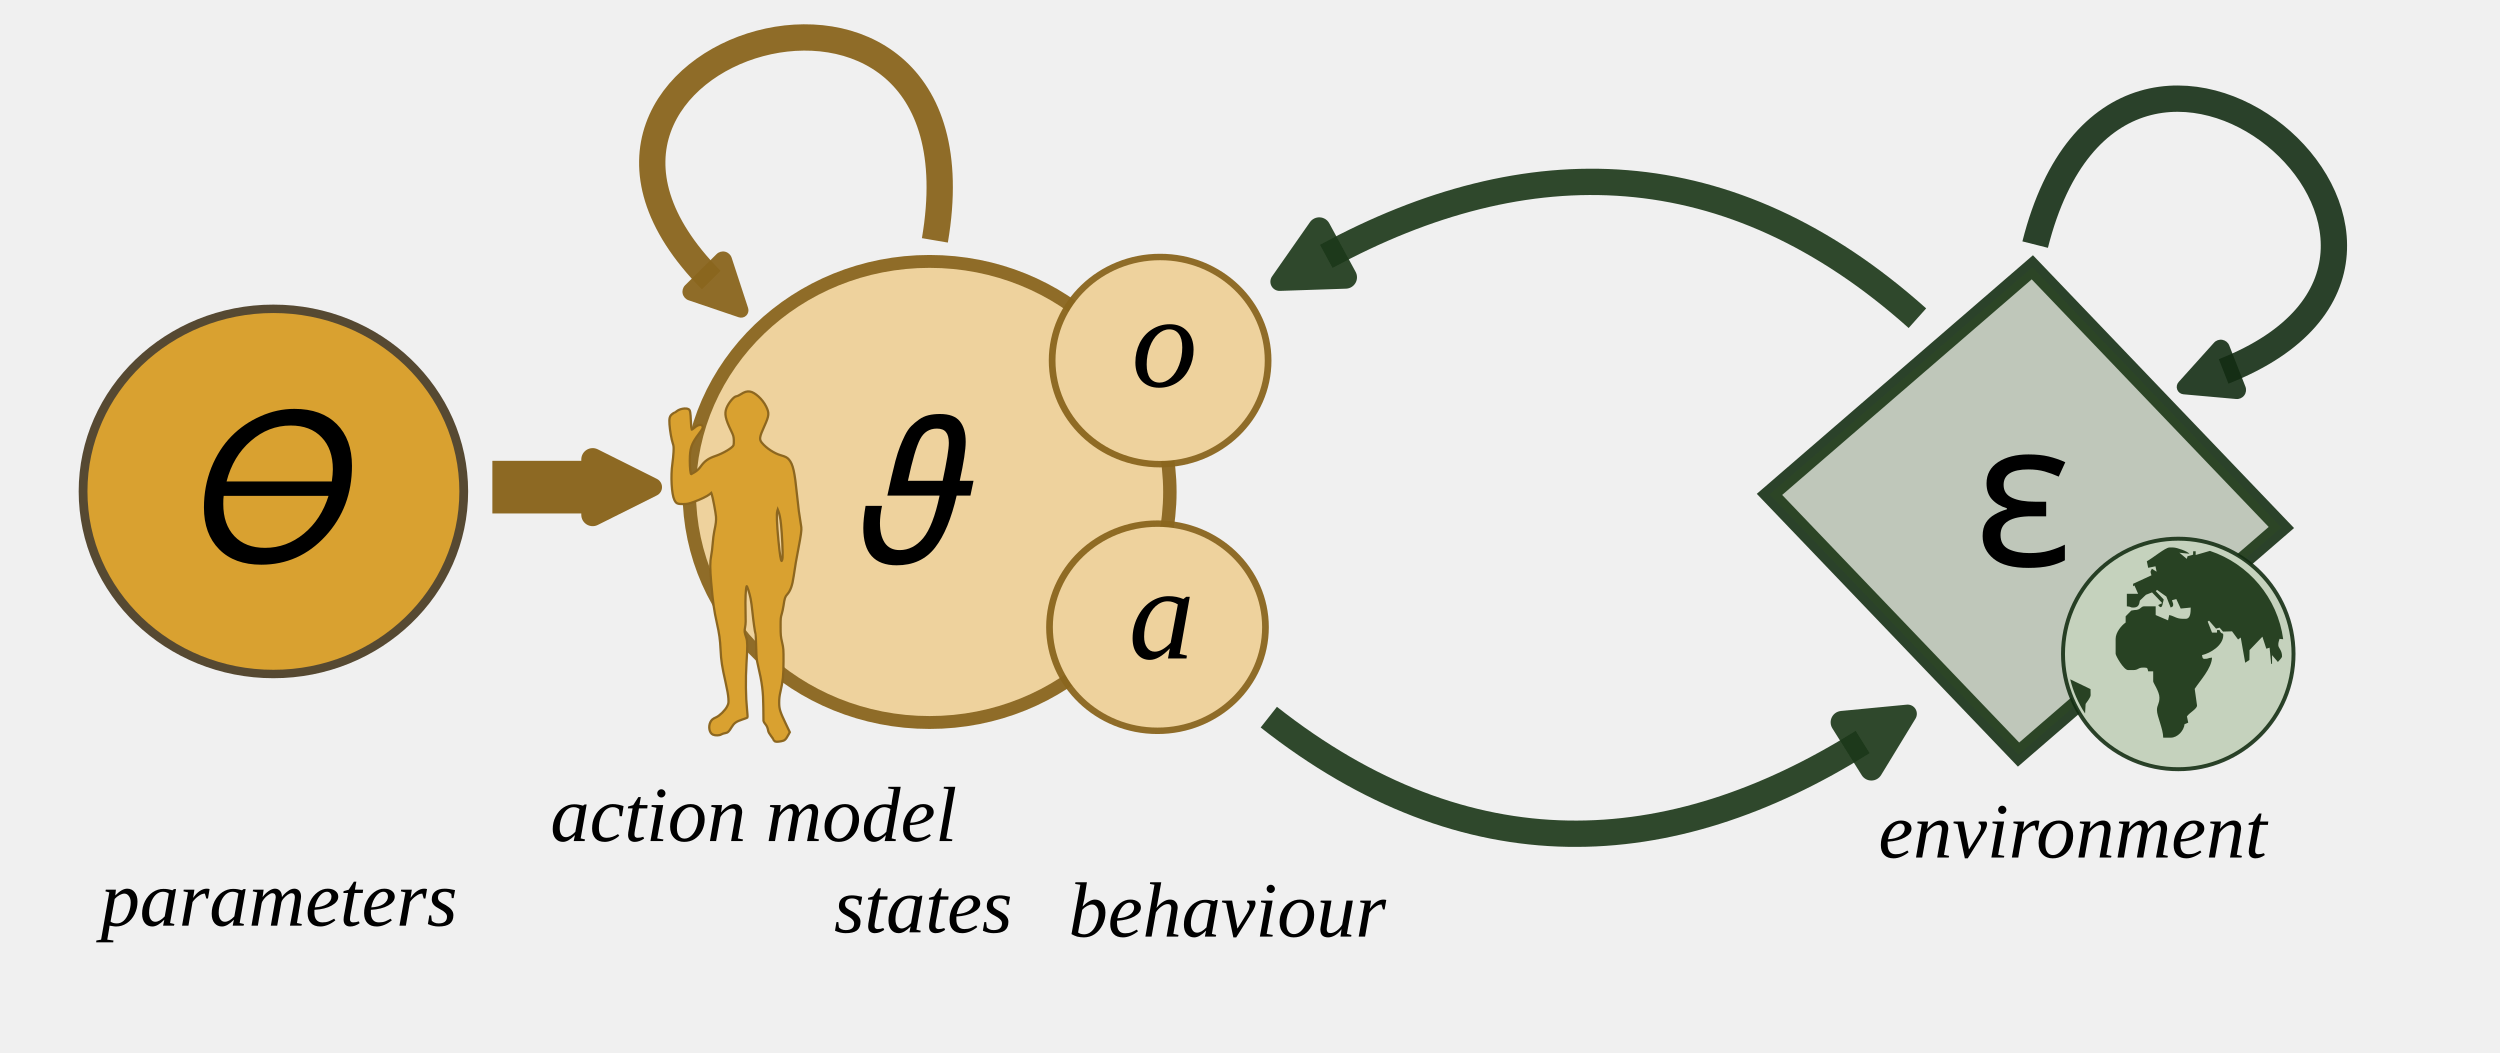
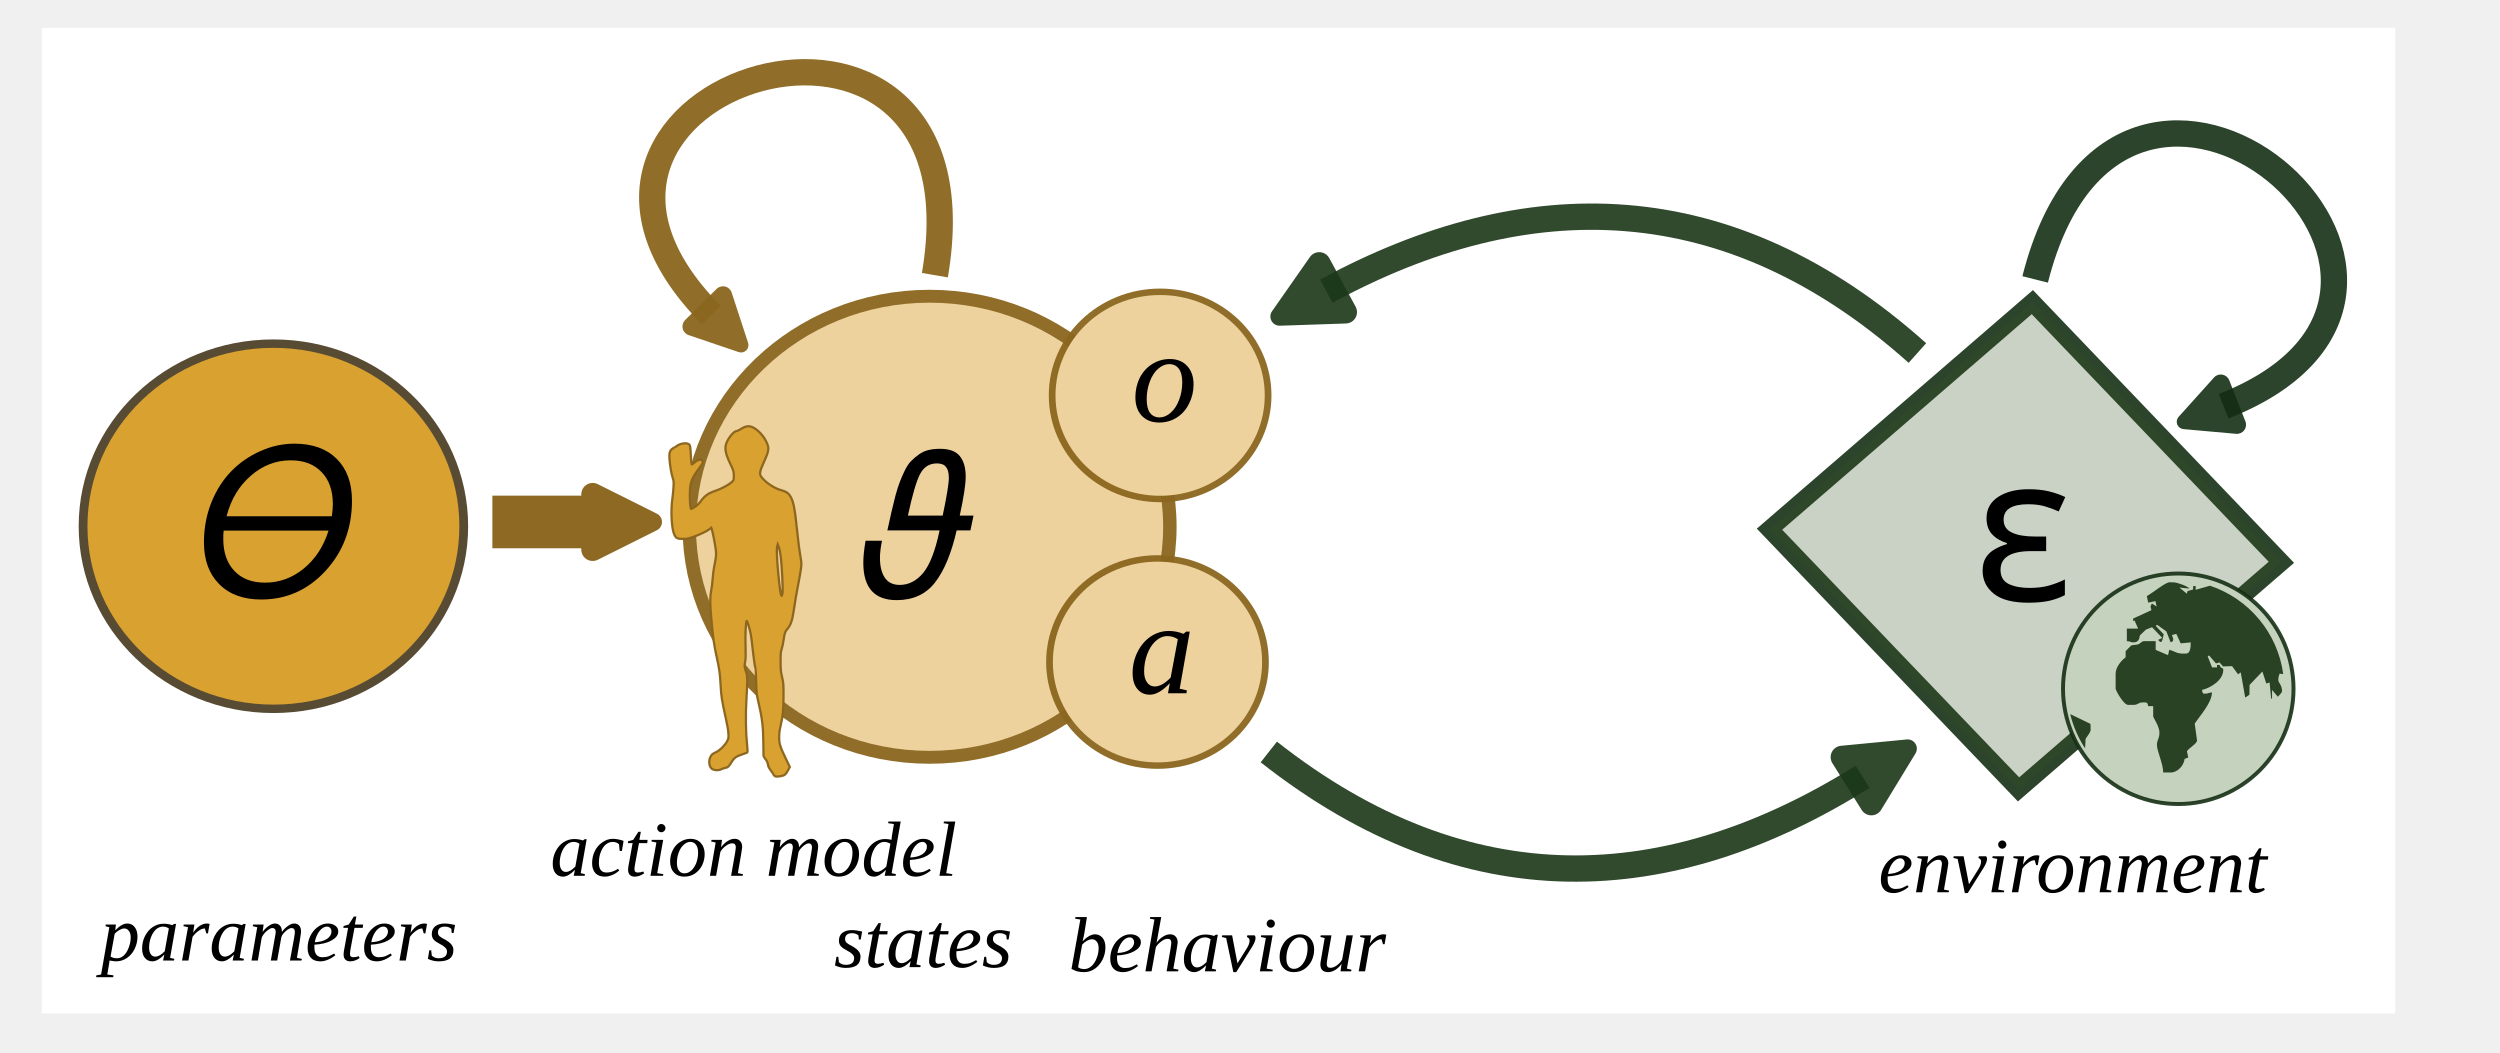
<svg xmlns="http://www.w3.org/2000/svg" width="190mm" height="80mm" viewBox="0 0 190 80" version="1.1" id="svg1" xml:space="preserve">
  <defs id="defs1">
    <marker style="overflow:visible" id="marker19" refX="0" refY="0" orient="auto-start-reverse" markerWidth="1" markerHeight="1" viewBox="0 0 1 1" preserveAspectRatio="xMidYMid" markerUnits="userSpaceOnUse">
      <path transform="scale(0.7)" d="m -0.211,-4.106 6.422,3.211 a 1,1 90 0 1 0,1.789 L -0.211,4.106 A 1.236,1.236 31.717 0 1 -2,3 v -6 a 1.236,1.236 148.283 0 1 1.789,-1.106 z" style="fill:context-stroke;fill-rule:evenodd;stroke:none" id="path19" />
    </marker>
    <marker style="overflow:visible" id="marker17" refX="0" refY="0" orient="auto-start-reverse" markerWidth="1" markerHeight="1" viewBox="0 0 1 1" preserveAspectRatio="xMidYMid" markerUnits="userSpaceOnUse">
      <path transform="scale(0.7)" d="m -0.211,-4.106 6.422,3.211 a 1,1 90 0 1 0,1.789 L -0.211,4.106 A 1.236,1.236 31.717 0 1 -2,3 v -6 a 1.236,1.236 148.283 0 1 1.789,-1.106 z" style="fill:context-stroke;fill-rule:evenodd;stroke:none" id="path17" />
    </marker>
    <marker style="overflow:visible" id="RoundedArrow" refX="0" refY="0" orient="auto-start-reverse" markerWidth="0.8" markerHeight="0.8" viewBox="0 0 1 1" preserveAspectRatio="xMidYMid" markerUnits="userSpaceOnUse">
      <path transform="scale(0.7)" d="m -0.211,-4.106 6.422,3.211 a 1,1 90 0 1 0,1.789 L -0.211,4.106 A 1.236,1.236 31.717 0 1 -2,3 v -6 a 1.236,1.236 148.283 0 1 1.789,-1.106 z" style="fill:context-stroke;fill-rule:evenodd;stroke:none" id="path8" />
    </marker>
    <marker style="overflow:visible" id="RoundedArrow-3" refX="0" refY="0" orient="auto-start-reverse" markerWidth="0.8" markerHeight="0.8" viewBox="0 0 1 1" preserveAspectRatio="xMidYMid" markerUnits="userSpaceOnUse">
      <path transform="scale(0.7)" d="m -0.211,-4.106 6.422,3.211 a 1,1 90 0 1 0,1.789 L -0.211,4.106 A 1.236,1.236 31.717 0 1 -2,3 v -6 a 1.236,1.236 148.283 0 1 1.789,-1.106 z" style="fill:context-stroke;fill-rule:evenodd;stroke:none" id="path8-8" />
    </marker>
    <marker style="overflow:visible" id="marker17-38" refX="0" refY="0" orient="auto-start-reverse" markerWidth="1" markerHeight="1" viewBox="0 0 1 1" preserveAspectRatio="xMidYMid" markerUnits="userSpaceOnUse">
      <path transform="scale(0.7)" d="m -0.211,-4.106 6.422,3.211 a 1,1 90 0 1 0,1.789 L -0.211,4.106 A 1.236,1.236 31.717 0 1 -2,3 v -6 a 1.236,1.236 148.283 0 1 1.789,-1.106 z" style="fill:context-stroke;fill-rule:evenodd;stroke:none" id="path17-8" />
    </marker>
  </defs>
  <g id="layer1">
-     <path style="opacity:1;fill:#000000;fill-opacity:0;stroke:#8a651e;stroke-width:2;stroke-linejoin:bevel;stroke-dasharray:none;stroke-dashoffset:0;stroke-opacity:0.949;marker-end:url(#RoundedArrow)" d="M 71.051,18.268 C 75.562,-8.142 36.72,3.765 54.054,21.289" id="path13" />
-     <g id="g596-7-5-3-3" style="mix-blend-mode:normal;fill:#eed29d;fill-opacity:1;stroke:#8a651e;stroke-width:1.655;stroke-dasharray:none;stroke-dashoffset:0;stroke-opacity:0.949;paint-order:stroke fill markers" transform="matrix(1.233679,0,0,1.183516,-49.69091,-117.7283)">
+     <rect style="opacity:0.974;fill:#ffffff;fill-opacity:1;stroke:none;stroke-width:1.242" id="rect1" width="178.858" height="74.907" x="3.175" y="2.117" />
+     <path style="opacity:1;fill:#000000;fill-opacity:0;stroke:#8a651e;stroke-width:2;stroke-linejoin:bevel;stroke-dasharray:none;stroke-dashoffset:0;stroke-opacity:0.949;marker-end:url(#RoundedArrow)" d="M 71.051,20.914 C 75.562,-5.497 36.72,6.41 54.054,23.935" id="path13" />
+     <g id="g596-7-5-3-3" style="mix-blend-mode:normal;fill:#eed29d;fill-opacity:1;stroke:#8a651e;stroke-width:1.655;stroke-dasharray:none;stroke-dashoffset:0;stroke-opacity:0.949;paint-order:stroke fill markers" transform="matrix(1.233679,0,0,1.183516,-49.69091,-115.0825)">
      <rect style="display:inline;opacity:1;fill:#eed29d;fill-opacity:1;stroke:#8a651e;stroke-width:1.655;stroke-miterlimit:3.7;stroke-dasharray:none;stroke-dashoffset:0;stroke-opacity:0.949;paint-order:markers stroke fill" id="rect3810-6-8-5-3-1-7-0-9" width="28.781" height="28.781" x="83.153" y="116.674" ry="14.39" />
    </g>
-     <g id="g596-3-1" style="fill:#324f1d;fill-opacity:0.256;stroke:#132d12;stroke-width:1.359;stroke-dasharray:none;stroke-opacity:0.884;paint-order:stroke fill markers" transform="matrix(1.024121,0,0,0.9349633,6.441894,-67.38322)">
+     <g id="g596-3-1" style="fill:#324f1d;fill-opacity:0.256;stroke:#132d12;stroke-width:1.359;stroke-dasharray:none;stroke-opacity:0.884;paint-order:stroke fill markers" transform="matrix(1.024121,0,0,0.9349633,6.441894,-64.73739)">
      <rect style="opacity:1;fill:#324f1d;fill-opacity:0.256;stroke:#132d12;stroke-width:1.36;stroke-miterlimit:3.7;stroke-dasharray:none;stroke-dashoffset:0;stroke-opacity:0.884;paint-order:markers stroke fill" id="rect3810-6-8-5-3-6-8" width="28.088" height="26.855" x="167.602" y="-47.145" transform="matrix(0.6580239,0.7529971,-0.7263136,0.6873634,0,0)" />
    </g>
-     <g id="g1" transform="translate(-212.5058,-60.59087)">
+     <g id="g1" transform="translate(-212.5058,-57.94503)">
      <text xml:space="preserve" style="font-style:normal;font-variant:normal;font-weight:normal;font-stretch:normal;font-size:15.494px;line-height:0%;font-family:sans-serif;-inkscape-font-specification:'sans-serif, Normal';font-variant-ligatures:normal;font-variant-caps:normal;font-variant-numeric:normal;font-feature-settings:normal;text-align:start;letter-spacing:0px;word-spacing:0px;writing-mode:lr-tb;text-anchor:start;fill:#000000;fill-opacity:1;stroke:none;stroke-width:1.291px;stroke-linecap:butt;stroke-linejoin:miter;stroke-opacity:1" x="277.931" y="103.368" id="text4834-6-9-3-0-6-06-7-8-1-7">
        <tspan id="tspan1752-4-8" x="277.931" y="103.368" style="stroke-width:1.291px">𝜗</tspan>
      </text>
    </g>
-     <g id="g596-7-5-3-3-8" style="fill:#d9a130;fill-opacity:1;stroke:#43341b;stroke-width:1.359;stroke-dasharray:none;stroke-opacity:0.884;paint-order:stroke fill markers" transform="matrix(0.9820345,0,0,0.9421037,-75.01206,-86.12901)">
+     <g id="g596-7-5-3-3-8" style="fill:#d9a130;fill-opacity:1;stroke:#43341b;stroke-width:1.359;stroke-dasharray:none;stroke-opacity:0.884;paint-order:stroke fill markers" transform="matrix(0.9820345,0,0,0.9421037,-75.01206,-83.48318)">
      <rect style="display:inline;opacity:1;fill:#d9a130;fill-opacity:1;stroke:#43341b;stroke-width:1.359;stroke-miterlimit:3.7;stroke-dasharray:none;stroke-dashoffset:0;stroke-opacity:0.884;paint-order:markers stroke fill" id="rect3810-6-8-5-3-1-7-0-9-4" width="28.781" height="28.781" x="83.153" y="116.674" ry="14.39" />
    </g>
-     <text xml:space="preserve" style="font-style:normal;font-variant:normal;font-weight:normal;font-stretch:normal;font-size:15.494px;line-height:0%;font-family:sans-serif;-inkscape-font-specification:'sans-serif, Normal';font-variant-ligatures:normal;font-variant-position:normal;font-variant-caps:normal;font-variant-numeric:normal;font-variant-alternates:normal;font-variant-east-asian:normal;font-feature-settings:normal;font-variation-settings:normal;text-indent:0;text-align:start;text-decoration-line:none;text-decoration-style:solid;text-decoration-color:#000000;letter-spacing:0px;word-spacing:0px;text-transform:none;writing-mode:lr-tb;direction:ltr;text-orientation:mixed;dominant-baseline:auto;baseline-shift:baseline;white-space:normal;vector-effect:none;fill:#000000;fill-opacity:1;stroke:none;stroke-width:1.291px;stroke-linecap:butt;stroke-linejoin:miter;stroke-miterlimit:4;stroke-dasharray:none;stroke-dashoffset:0;stroke-opacity:1;-inkscape-stroke:none;stop-color:#000000" x="14.641" y="42.558" id="text4834-6-9-3-0-6-06-7-8-1-7-8">
-       <tspan id="tspan1752-4-8-5" x="14.641" y="42.558" style="font-style:normal;font-variant:normal;font-weight:normal;font-stretch:normal;font-size:15.494px;line-height:0%;font-family:'Zapf Dingbats';-inkscape-font-specification:'Zapf Dingbats';font-variant-ligatures:normal;font-variant-position:normal;font-variant-caps:normal;font-variant-numeric:normal;font-variant-alternates:normal;font-variant-east-asian:normal;font-feature-settings:normal;text-indent:0;text-align:start;text-decoration-line:none;text-decoration-style:solid;text-decoration-color:#000000;letter-spacing:0px;word-spacing:0px;text-transform:none;writing-mode:lr-tb;direction:ltr;text-orientation:mixed;dominant-baseline:auto;baseline-shift:baseline;white-space:normal;vector-effect:none;fill:#000000;fill-opacity:1;stroke:none;stroke-width:1.291px;stroke-linecap:butt;stroke-linejoin:miter;stroke-miterlimit:4;stroke-dasharray:none;stroke-dashoffset:0;stroke-opacity:1;-inkscape-stroke:none;stop-color:#000000;stop-opacity:1">𝛳 </tspan>
+     <text xml:space="preserve" style="font-style:normal;font-variant:normal;font-weight:normal;font-stretch:normal;font-size:15.494px;line-height:0%;font-family:sans-serif;-inkscape-font-specification:'sans-serif, Normal';font-variant-ligatures:normal;font-variant-position:normal;font-variant-caps:normal;font-variant-numeric:normal;font-variant-alternates:normal;font-variant-east-asian:normal;font-feature-settings:normal;font-variation-settings:normal;text-indent:0;text-align:start;text-decoration-line:none;text-decoration-style:solid;text-decoration-color:#000000;letter-spacing:0px;word-spacing:0px;text-transform:none;writing-mode:lr-tb;direction:ltr;text-orientation:mixed;dominant-baseline:auto;baseline-shift:baseline;white-space:normal;vector-effect:none;fill:#000000;fill-opacity:1;stroke:none;stroke-width:1.291px;stroke-linecap:butt;stroke-linejoin:miter;stroke-miterlimit:4;stroke-dasharray:none;stroke-dashoffset:0;stroke-opacity:1;-inkscape-stroke:none;stop-color:#000000" x="14.641" y="45.204" id="text4834-6-9-3-0-6-06-7-8-1-7-8">
+       <tspan id="tspan1752-4-8-5" x="14.641" y="45.204" style="font-style:normal;font-variant:normal;font-weight:normal;font-stretch:normal;font-size:15.494px;line-height:0%;font-family:'Zapf Dingbats';-inkscape-font-specification:'Zapf Dingbats';font-variant-ligatures:normal;font-variant-position:normal;font-variant-caps:normal;font-variant-numeric:normal;font-variant-alternates:normal;font-variant-east-asian:normal;font-feature-settings:normal;text-indent:0;text-align:start;text-decoration-line:none;text-decoration-style:solid;text-decoration-color:#000000;letter-spacing:0px;word-spacing:0px;text-transform:none;writing-mode:lr-tb;direction:ltr;text-orientation:mixed;dominant-baseline:auto;baseline-shift:baseline;white-space:normal;vector-effect:none;fill:#000000;fill-opacity:1;stroke:none;stroke-width:1.291px;stroke-linecap:butt;stroke-linejoin:miter;stroke-miterlimit:4;stroke-dasharray:none;stroke-dashoffset:0;stroke-opacity:1;-inkscape-stroke:none;stop-color:#000000;stop-opacity:1">𝛳 </tspan>
    </text>
-     <path style="vector-effect:none;fill:#000000;fill-opacity:1;stroke:none;stroke-width:1.291px;stroke-linecap:butt;stroke-linejoin:miter;stroke-miterlimit:4;stroke-dasharray:none;stroke-dashoffset:0;stroke-opacity:1;-inkscape-stroke:none" d="m 148.466,14.527 -56.665,0.22" id="path15" />
-     <path style="opacity:0.974;fill:none;fill-opacity:1;stroke:#173313;stroke-width:2;stroke-linecap:butt;stroke-linejoin:miter;stroke-miterlimit:4;stroke-dasharray:none;stroke-dashoffset:0;stroke-opacity:0.906;marker-end:url(#marker17)" d="M 145.723,24.183 C 131.399,11.383 116.053,11.204 100.795,19.484" id="path16" />
-     <g id="g596-7-5-3-3-0-0" style="mix-blend-mode:normal;fill:#eed29d;fill-opacity:1;stroke:#8a651e;stroke-width:1.848;stroke-dasharray:none;stroke-dashoffset:0;stroke-opacity:0.949;paint-order:stroke fill markers" transform="matrix(0.5525403,0,0,0.5300733,34.07234,-21.80551)">
+     <path style="vector-effect:none;fill:#000000;fill-opacity:1;stroke:none;stroke-width:1.291px;stroke-linecap:butt;stroke-linejoin:miter;stroke-miterlimit:4;stroke-dasharray:none;stroke-dashoffset:0;stroke-opacity:1;-inkscape-stroke:none" d="m 148.466,17.173 -56.665,0.22" id="path15" />
+     <path style="opacity:0.974;fill:none;fill-opacity:1;stroke:#173313;stroke-width:2;stroke-linecap:butt;stroke-linejoin:miter;stroke-miterlimit:4;stroke-dasharray:none;stroke-dashoffset:0;stroke-opacity:0.906;marker-end:url(#marker17)" d="M 145.723,26.829 C 131.399,14.029 116.053,13.85 100.795,22.13" id="path16" />
+     <g id="g596-7-5-3-3-0-0" style="mix-blend-mode:normal;fill:#eed29d;fill-opacity:1;stroke:#8a651e;stroke-width:1.848;stroke-dasharray:none;stroke-dashoffset:0;stroke-opacity:0.949;paint-order:stroke fill markers" transform="matrix(0.5525403,0,0,0.5300733,34.07234,-19.15968)">
      <rect style="display:inline;opacity:1;fill:#eed29d;fill-opacity:1;stroke:#8a651e;stroke-width:1.848;stroke-miterlimit:3.7;stroke-dasharray:none;stroke-dashoffset:0;stroke-opacity:0.949;paint-order:markers stroke fill" id="rect3810-6-8-5-3-1-7-0-9-3-9" width="28.781" height="28.781" x="83.153" y="116.674" ry="14.39" />
    </g>
-     <path style="opacity:0.974;fill:#8a651e;fill-opacity:0.949;stroke:#8a651e;stroke-width:4;stroke-linecap:butt;stroke-linejoin:miter;stroke-miterlimit:4;stroke-dasharray:none;stroke-dashoffset:0;stroke-opacity:1;marker-end:url(#marker19)" d="M 37.42,37.023 H 45.578" id="path18" />
-     <g id="g2-0" transform="translate(-128.9798,-60.36264)">
+     <path style="opacity:0.974;fill:#8a651e;fill-opacity:0.949;stroke:#8a651e;stroke-width:4;stroke-linecap:butt;stroke-linejoin:miter;stroke-miterlimit:4;stroke-dasharray:none;stroke-dashoffset:0;stroke-opacity:1;marker-end:url(#marker19)" d="M 37.42,39.669 H 45.578" id="path18" />
+     <g id="g2-0" transform="translate(-128.9798,-57.71681)">
      <text xml:space="preserve" style="font-style:normal;font-variant:normal;font-weight:normal;font-stretch:normal;font-size:15.494px;line-height:0%;font-family:sans-serif;-inkscape-font-specification:'sans-serif, Normal';font-variant-ligatures:normal;font-variant-caps:normal;font-variant-numeric:normal;font-feature-settings:normal;text-align:start;letter-spacing:0px;word-spacing:0px;writing-mode:lr-tb;text-anchor:start;fill:#000000;fill-opacity:1;stroke:none;stroke-width:1.291px;stroke-linecap:butt;stroke-linejoin:miter;stroke-opacity:1" x="278.989" y="103.368" id="text4834-6-9-3-0-6-06-7-8-1-7-6">
        <tspan id="tspan1752-4-8-3" x="278.989" y="103.368" style="font-style:normal;stroke-width:1.291px">ε</tspan>
      </text>
    </g>
-     <text xml:space="preserve" style="font-style:normal;font-variant:normal;font-weight:normal;font-stretch:normal;font-size:5.95px;line-height:0%;font-family:sans-serif;-inkscape-font-specification:'sans-serif, Normal';font-variant-ligatures:normal;font-variant-caps:normal;font-variant-numeric:normal;font-feature-settings:normal;text-align:start;letter-spacing:0px;word-spacing:0px;writing-mode:lr-tb;text-anchor:start;fill:#000000;fill-opacity:1;stroke:none;stroke-width:0.496px;stroke-linecap:butt;stroke-linejoin:miter;stroke-opacity:1" x="63.384" y="70.856" id="text4834-6-9-3-0-6-06-7-8-1-7-6-2-3">
-       <tspan id="tspan1752-4-8-3-3-8" x="63.384" y="70.856" style="font-style:italic;font-variant:normal;font-weight:normal;font-stretch:normal;font-family:'Times New Roman';-inkscape-font-specification:'Times New Roman,  Italic';stroke-width:0.496px">states</tspan>
+     <text xml:space="preserve" style="font-style:normal;font-variant:normal;font-weight:normal;font-stretch:normal;font-size:5.95px;line-height:0%;font-family:sans-serif;-inkscape-font-specification:'sans-serif, Normal';font-variant-ligatures:normal;font-variant-caps:normal;font-variant-numeric:normal;font-feature-settings:normal;text-align:start;letter-spacing:0px;word-spacing:0px;writing-mode:lr-tb;text-anchor:start;fill:#000000;fill-opacity:1;stroke:none;stroke-width:0.496px;stroke-linecap:butt;stroke-linejoin:miter;stroke-opacity:1" x="63.384" y="73.502" id="text4834-6-9-3-0-6-06-7-8-1-7-6-2-3">
+       <tspan id="tspan1752-4-8-3-3-8" x="63.384" y="73.502" style="font-style:italic;font-variant:normal;font-weight:normal;font-stretch:normal;font-family:'Times New Roman';-inkscape-font-specification:'Times New Roman,  Italic';stroke-width:0.496px">states</tspan>
    </text>
-     <text xml:space="preserve" style="font-style:normal;font-variant:normal;font-weight:normal;font-stretch:normal;font-size:5.95px;line-height:0%;font-family:sans-serif;-inkscape-font-specification:'sans-serif, Normal';font-variant-ligatures:normal;font-variant-caps:normal;font-variant-numeric:normal;font-feature-settings:normal;text-align:start;letter-spacing:0px;word-spacing:0px;writing-mode:lr-tb;text-anchor:start;fill:#000000;fill-opacity:1;stroke:none;stroke-width:0.496px;stroke-linecap:butt;stroke-linejoin:miter;stroke-opacity:1" x="7.652" y="70.354" id="text4834-6-9-3-0-6-06-7-8-1-7-6-2-3-1">
-       <tspan id="tspan1752-4-8-3-3-8-1" x="7.652" y="70.354" style="font-style:italic;font-variant:normal;font-weight:normal;font-stretch:normal;font-family:'Times New Roman';-inkscape-font-specification:'Times New Roman,  Italic';stroke-width:0.496px">parameters</tspan>
+     <text xml:space="preserve" style="font-style:normal;font-variant:normal;font-weight:normal;font-stretch:normal;font-size:5.95px;line-height:0%;font-family:sans-serif;-inkscape-font-specification:'sans-serif, Normal';font-variant-ligatures:normal;font-variant-caps:normal;font-variant-numeric:normal;font-feature-settings:normal;text-align:start;letter-spacing:0px;word-spacing:0px;writing-mode:lr-tb;text-anchor:start;fill:#000000;fill-opacity:1;stroke:none;stroke-width:0.496px;stroke-linecap:butt;stroke-linejoin:miter;stroke-opacity:1" x="7.652" y="72.999" id="text4834-6-9-3-0-6-06-7-8-1-7-6-2-3-1">
+       <tspan id="tspan1752-4-8-3-3-8-1" x="7.652" y="72.999" style="font-style:italic;font-variant:normal;font-weight:normal;font-stretch:normal;font-family:'Times New Roman';-inkscape-font-specification:'Times New Roman,  Italic';stroke-width:0.496px">parameters</tspan>
    </text>
-     <text xml:space="preserve" style="font-style:normal;font-variant:normal;font-weight:normal;font-stretch:normal;font-size:5.95px;line-height:0%;font-family:sans-serif;-inkscape-font-specification:'sans-serif, Normal';font-variant-ligatures:normal;font-variant-caps:normal;font-variant-numeric:normal;font-feature-settings:normal;text-align:start;letter-spacing:0px;word-spacing:0px;writing-mode:lr-tb;text-anchor:start;fill:#000000;fill-opacity:1;stroke:none;stroke-width:0.496px;stroke-linecap:butt;stroke-linejoin:miter;stroke-opacity:1" x="81.215" y="71.176" id="text4834-6-9-3-0-6-06-7-8-1-7-6-2-3-8">
-       <tspan id="tspan1752-4-8-3-3-8-2" x="81.215" y="71.176" style="font-style:italic;font-variant:normal;font-weight:normal;font-stretch:normal;font-family:'Times New Roman';-inkscape-font-specification:'Times New Roman,  Italic';stroke-width:0.496px">behaviour</tspan>
+     <text xml:space="preserve" style="font-style:normal;font-variant:normal;font-weight:normal;font-stretch:normal;font-size:5.95px;line-height:0%;font-family:sans-serif;-inkscape-font-specification:'sans-serif, Normal';font-variant-ligatures:normal;font-variant-caps:normal;font-variant-numeric:normal;font-feature-settings:normal;text-align:start;letter-spacing:0px;word-spacing:0px;writing-mode:lr-tb;text-anchor:start;fill:#000000;fill-opacity:1;stroke:none;stroke-width:0.496px;stroke-linecap:butt;stroke-linejoin:miter;stroke-opacity:1" x="81.215" y="73.822" id="text4834-6-9-3-0-6-06-7-8-1-7-6-2-3-8">
+       <tspan id="tspan1752-4-8-3-3-8-2" x="81.215" y="73.822" style="font-style:italic;font-variant:normal;font-weight:normal;font-stretch:normal;font-family:'Times New Roman';-inkscape-font-specification:'Times New Roman,  Italic';stroke-width:0.496px">behaviour</tspan>
    </text>
-     <text xml:space="preserve" style="font-style:normal;font-variant:normal;font-weight:normal;font-stretch:normal;font-size:5.95px;line-height:0%;font-family:sans-serif;-inkscape-font-specification:'sans-serif, Normal';font-variant-ligatures:normal;font-variant-caps:normal;font-variant-numeric:normal;font-feature-settings:normal;text-align:start;letter-spacing:0px;word-spacing:0px;writing-mode:lr-tb;text-anchor:start;fill:#000000;fill-opacity:1;stroke:none;stroke-width:0.496px;stroke-linecap:butt;stroke-linejoin:miter;stroke-opacity:1" x="142.758" y="65.17" id="text4834-6-9-3-0-6-06-7-8-1-7-6-2-3-8-9">
-       <tspan id="tspan1752-4-8-3-3-8-2-9" x="142.758" y="65.17" style="font-style:italic;font-variant:normal;font-weight:normal;font-stretch:normal;font-family:'Times New Roman';-inkscape-font-specification:'Times New Roman,  Italic';stroke-width:0.496px">environment</tspan>
+     <text xml:space="preserve" style="font-style:normal;font-variant:normal;font-weight:normal;font-stretch:normal;font-size:5.95px;line-height:0%;font-family:sans-serif;-inkscape-font-specification:'sans-serif, Normal';font-variant-ligatures:normal;font-variant-caps:normal;font-variant-numeric:normal;font-feature-settings:normal;text-align:start;letter-spacing:0px;word-spacing:0px;writing-mode:lr-tb;text-anchor:start;fill:#000000;fill-opacity:1;stroke:none;stroke-width:0.496px;stroke-linecap:butt;stroke-linejoin:miter;stroke-opacity:1" x="142.758" y="67.816" id="text4834-6-9-3-0-6-06-7-8-1-7-6-2-3-8-9">
+       <tspan id="tspan1752-4-8-3-3-8-2-9" x="142.758" y="67.816" style="font-style:italic;font-variant:normal;font-weight:normal;font-stretch:normal;font-family:'Times New Roman';-inkscape-font-specification:'Times New Roman,  Italic';stroke-width:0.496px">environment</tspan>
    </text>
-     <path style="fill:#000000;fill-opacity:0;stroke:#132c12;stroke-width:2;stroke-linejoin:bevel;stroke-dasharray:none;stroke-dashoffset:0;stroke-opacity:0.89;marker-end:url(#RoundedArrow-3)" d="m 154.672,18.59 c 6.557,-25.978 37.264,0.622 14.323,9.638" id="path13-4" />
-     <g id="g596-7-5-3-3-0" style="mix-blend-mode:normal;fill:#eed29d;fill-opacity:1;stroke:#8a651e;stroke-width:1.848;stroke-dasharray:none;stroke-dashoffset:0;stroke-opacity:0.949;paint-order:stroke fill markers" transform="matrix(0.5525403,0,0,0.5300733,34.27261,-42.06957)">
+     <path style="fill:#000000;fill-opacity:0;stroke:#132c12;stroke-width:2;stroke-linejoin:bevel;stroke-dasharray:none;stroke-dashoffset:0;stroke-opacity:0.89;marker-end:url(#RoundedArrow-3)" d="m 154.672,21.236 c 6.557,-25.978 37.264,0.622 14.323,9.638" id="path13-4" />
+     <g id="g596-7-5-3-3-0" style="mix-blend-mode:normal;fill:#eed29d;fill-opacity:1;stroke:#8a651e;stroke-width:1.848;stroke-dasharray:none;stroke-dashoffset:0;stroke-opacity:0.949;paint-order:stroke fill markers" transform="matrix(0.5525403,0,0,0.5300733,34.27261,-39.42373)">
      <rect style="display:inline;opacity:1;fill:#eed29d;fill-opacity:1;stroke:#8a651e;stroke-width:1.848;stroke-miterlimit:3.7;stroke-dasharray:none;stroke-dashoffset:0;stroke-opacity:0.949;paint-order:markers stroke fill" id="rect3810-6-8-5-3-1-7-0-9-3" width="28.781" height="28.781" x="83.153" y="116.674" ry="14.39" />
    </g>
-     <text xml:space="preserve" style="font-style:normal;font-variant:normal;font-weight:normal;font-stretch:normal;font-size:10.053px;line-height:0%;font-family:sans-serif;-inkscape-font-specification:'sans-serif, Normal';font-variant-ligatures:normal;font-variant-caps:normal;font-variant-numeric:normal;font-feature-settings:normal;text-align:start;letter-spacing:0px;word-spacing:0px;writing-mode:lr-tb;text-anchor:start;fill:#000000;fill-opacity:1;stroke:none;stroke-width:0.838px;stroke-linecap:butt;stroke-linejoin:miter;stroke-opacity:1" x="85.992" y="29.375" id="text4834-6-9-3-0-6-06-7-8-1-7-6-2">
-       <tspan id="tspan1752-4-8-3-3" x="85.992" y="29.375" style="font-style:italic;font-variant:normal;font-weight:normal;font-stretch:normal;font-family:'Times New Roman';-inkscape-font-specification:'Times New Roman,  Italic';stroke-width:0.838px">o</tspan>
+     <text xml:space="preserve" style="font-style:normal;font-variant:normal;font-weight:normal;font-stretch:normal;font-size:10.053px;line-height:0%;font-family:sans-serif;-inkscape-font-specification:'sans-serif, Normal';font-variant-ligatures:normal;font-variant-caps:normal;font-variant-numeric:normal;font-feature-settings:normal;text-align:start;letter-spacing:0px;word-spacing:0px;writing-mode:lr-tb;text-anchor:start;fill:#000000;fill-opacity:1;stroke:none;stroke-width:0.838px;stroke-linecap:butt;stroke-linejoin:miter;stroke-opacity:1" x="85.992" y="32.021" id="text4834-6-9-3-0-6-06-7-8-1-7-6-2">
+       <tspan id="tspan1752-4-8-3-3" x="85.992" y="32.021" style="font-style:italic;font-variant:normal;font-weight:normal;font-stretch:normal;font-family:'Times New Roman';-inkscape-font-specification:'Times New Roman,  Italic';stroke-width:0.838px">o</tspan>
    </text>
-     <text xml:space="preserve" style="font-style:normal;font-variant:normal;font-weight:normal;font-stretch:normal;font-size:10.053px;line-height:0%;font-family:sans-serif;-inkscape-font-specification:'sans-serif, Normal';font-variant-ligatures:normal;font-variant-caps:normal;font-variant-numeric:normal;font-feature-settings:normal;text-align:start;letter-spacing:0px;word-spacing:0px;writing-mode:lr-tb;text-anchor:start;fill:#000000;fill-opacity:1;stroke:none;stroke-width:0.838px;stroke-linecap:butt;stroke-linejoin:miter;stroke-opacity:1" x="85.782" y="50.043" id="text4834-6-9-3-0-6-06-7-8-1-7-6-2-2">
-       <tspan id="tspan1752-4-8-3-3-9" x="85.782" y="50.043" style="font-style:italic;font-variant:normal;font-weight:normal;font-stretch:normal;font-family:'Times New Roman';-inkscape-font-specification:'Times New Roman,  Italic';stroke-width:0.838px">a</tspan>
+     <text xml:space="preserve" style="font-style:normal;font-variant:normal;font-weight:normal;font-stretch:normal;font-size:10.053px;line-height:0%;font-family:sans-serif;-inkscape-font-specification:'sans-serif, Normal';font-variant-ligatures:normal;font-variant-caps:normal;font-variant-numeric:normal;font-feature-settings:normal;text-align:start;letter-spacing:0px;word-spacing:0px;writing-mode:lr-tb;text-anchor:start;fill:#000000;fill-opacity:1;stroke:none;stroke-width:0.838px;stroke-linecap:butt;stroke-linejoin:miter;stroke-opacity:1" x="85.782" y="52.688" id="text4834-6-9-3-0-6-06-7-8-1-7-6-2-2">
+       <tspan id="tspan1752-4-8-3-3-9" x="85.782" y="52.688" style="font-style:italic;font-variant:normal;font-weight:normal;font-stretch:normal;font-family:'Times New Roman';-inkscape-font-specification:'Times New Roman,  Italic';stroke-width:0.838px">a</tspan>
    </text>
-     <text xml:space="preserve" style="font-style:normal;font-variant:normal;font-weight:normal;font-stretch:normal;font-size:5.95px;line-height:0%;font-family:sans-serif;-inkscape-font-specification:'sans-serif, Normal';font-variant-ligatures:normal;font-variant-caps:normal;font-variant-numeric:normal;font-feature-settings:normal;text-align:start;letter-spacing:0px;word-spacing:0px;writing-mode:lr-tb;text-anchor:start;fill:#000000;fill-opacity:1;stroke:none;stroke-width:0.496px;stroke-linecap:butt;stroke-linejoin:miter;stroke-opacity:1" x="41.837" y="63.919" id="text4834-6-9-3-0-6-06-7-8-1-7-6-2-3-7">
-       <tspan id="tspan1752-4-8-3-3-8-3" x="41.837" y="63.919" style="font-style:italic;font-variant:normal;font-weight:normal;font-stretch:normal;font-family:'Times New Roman';-inkscape-font-specification:'Times New Roman,  Italic';stroke-width:0.496px">action model</tspan>
+     <text xml:space="preserve" style="font-style:normal;font-variant:normal;font-weight:normal;font-stretch:normal;font-size:5.95px;line-height:0%;font-family:sans-serif;-inkscape-font-specification:'sans-serif, Normal';font-variant-ligatures:normal;font-variant-caps:normal;font-variant-numeric:normal;font-feature-settings:normal;text-align:start;letter-spacing:0px;word-spacing:0px;writing-mode:lr-tb;text-anchor:start;fill:#000000;fill-opacity:1;stroke:none;stroke-width:0.496px;stroke-linecap:butt;stroke-linejoin:miter;stroke-opacity:1" x="41.837" y="66.564" id="text4834-6-9-3-0-6-06-7-8-1-7-6-2-3-7">
+       <tspan id="tspan1752-4-8-3-3-8-3" x="41.837" y="66.564" style="font-style:italic;font-variant:normal;font-weight:normal;font-stretch:normal;font-family:'Times New Roman';-inkscape-font-specification:'Times New Roman,  Italic';stroke-width:0.496px">action model</tspan>
    </text>
-     <path style="opacity:0.974;fill:none;fill-opacity:1;stroke:#173313;stroke-width:2;stroke-linecap:butt;stroke-linejoin:miter;stroke-miterlimit:4;stroke-dasharray:none;stroke-dashoffset:0;stroke-opacity:0.906;marker-end:url(#marker17-38)" d="m 96.429,54.504 c 15.094,11.882 30.422,11.103 45.133,1.888" id="path16-8" />
-     <path d="m 58.863,56.321 c -0.046,-0.032 -0.083,-0.08 -0.083,-0.106 0,-0.026 -0.084,-0.156 -0.187,-0.289 -0.108,-0.139 -0.197,-0.297 -0.209,-0.373 -0.042,-0.246 -0.097,-0.375 -0.225,-0.529 -0.071,-0.085 -0.131,-0.19 -0.135,-0.235 -0.004,-0.044 -0.009,-0.511 -0.012,-1.038 -0.007,-1.179 -0.095,-1.871 -0.402,-3.17 -0.107,-0.451 -0.117,-0.559 -0.141,-1.427 -0.014,-0.516 -0.036,-0.956 -0.048,-0.976 -0.038,-0.061 -0.172,-1.007 -0.237,-1.668 -0.033,-0.34 -0.093,-0.788 -0.133,-0.995 -0.083,-0.431 -0.28,-1.04 -0.309,-0.956 -0.071,0.198 -0.105,0.986 -0.081,1.849 0.022,0.78 0.016,0.999 -0.032,1.248 -0.062,0.322 -0.055,0.393 0.083,0.794 0.1,0.291 0.103,0.663 0.02,1.997 -0.072,1.141 -0.054,2.572 0.043,3.466 0.036,0.337 0.05,0.607 0.031,0.624 -0.018,0.017 -0.196,0.084 -0.396,0.149 -0.452,0.149 -0.62,0.269 -0.801,0.571 -0.21,0.352 -0.296,0.432 -0.499,0.462 -0.096,0.014 -0.227,0.058 -0.292,0.098 -0.141,0.087 -0.447,0.096 -0.632,0.018 -0.267,-0.112 -0.37,-0.587 -0.203,-0.942 0.086,-0.184 0.184,-0.267 0.45,-0.383 0.263,-0.115 0.686,-0.535 0.826,-0.82 0.114,-0.231 0.117,-0.252 0.098,-0.605 -0.013,-0.244 -0.084,-0.654 -0.214,-1.229 -0.276,-1.228 -0.338,-1.631 -0.378,-2.447 -0.039,-0.808 -0.098,-1.234 -0.282,-2.055 -0.217,-0.967 -0.289,-1.483 -0.43,-3.067 -0.097,-1.092 -0.097,-1.6 -0.002,-2.057 0.04,-0.194 0.091,-0.604 0.113,-0.911 0.022,-0.307 0.074,-0.72 0.116,-0.919 0.13,-0.609 0.157,-0.838 0.136,-1.131 -0.022,-0.301 -0.254,-1.525 -0.323,-1.701 l -0.041,-0.106 -0.118,0.1 c -0.176,0.148 -0.718,0.409 -1.219,0.587 -0.399,0.142 -0.481,0.158 -0.807,0.161 -0.425,0.004 -0.522,-0.043 -0.657,-0.318 -0.212,-0.433 -0.287,-1.809 -0.15,-2.755 0.036,-0.248 0.075,-0.644 0.087,-0.882 0.019,-0.379 0.012,-0.46 -0.058,-0.667 -0.099,-0.291 -0.215,-0.958 -0.249,-1.434 -0.033,-0.462 0.011,-0.632 0.205,-0.785 0.08,-0.063 0.163,-0.115 0.184,-0.115 0.021,0 0.089,-0.042 0.151,-0.094 0.234,-0.197 0.729,-0.281 0.919,-0.157 0.113,0.074 0.138,0.213 0.17,0.952 0.014,0.313 0.036,0.581 0.051,0.595 0.014,0.014 0.115,-0.052 0.224,-0.147 0.278,-0.243 0.565,-0.281 0.615,-0.081 0.027,0.107 -0.014,0.187 -0.272,0.529 -0.591,0.786 -0.699,1.101 -0.703,2.06 -0.002,0.54 0.053,1.032 0.115,1.032 0.011,0 0.137,-0.077 0.279,-0.172 0.177,-0.118 0.312,-0.247 0.428,-0.409 0.304,-0.426 0.577,-0.622 1.121,-0.806 0.595,-0.201 1.301,-0.621 1.378,-0.819 0.022,-0.056 0.033,-0.237 0.024,-0.402 -0.014,-0.268 -0.036,-0.343 -0.205,-0.694 -0.438,-0.909 -0.517,-1.292 -0.355,-1.72 0.155,-0.408 0.576,-0.906 0.766,-0.906 0.048,0 0.189,-0.066 0.313,-0.146 0.286,-0.186 0.484,-0.246 0.702,-0.213 0.387,0.058 0.962,0.586 1.232,1.132 0.252,0.509 0.237,0.686 -0.124,1.485 -0.387,0.857 -0.411,1.014 -0.192,1.282 0.327,0.4 0.94,0.804 1.43,0.943 0.358,0.102 0.494,0.173 0.621,0.323 0.316,0.376 0.436,0.909 0.622,2.754 0.096,0.953 0.153,1.382 0.321,2.408 0.028,0.171 -0.04,0.668 -0.208,1.531 -0.165,0.844 -0.262,1.407 -0.373,2.179 -0.105,0.725 -0.242,1.104 -0.505,1.396 -0.146,0.162 -0.188,0.295 -0.266,0.833 -0.031,0.217 -0.094,0.512 -0.141,0.657 -0.074,0.233 -0.084,0.34 -0.082,0.957 0.001,0.631 0.011,0.738 0.113,1.182 0.108,0.474 0.111,0.515 0.109,1.444 -0.002,1.045 -0.051,1.531 -0.229,2.29 -0.077,0.33 -0.101,0.526 -0.101,0.843 5.8e-5,0.493 0.064,0.695 0.521,1.65 l 0.287,0.6 -0.107,0.199 c -0.197,0.369 -0.283,0.446 -0.55,0.492 -0.318,0.055 -0.406,0.052 -0.505,-0.017 z M 59.475,42.376 c 0.03,-0.279 -0.038,-1.744 -0.114,-2.486 -0.053,-0.509 -0.113,-0.815 -0.207,-1.049 l -0.045,-0.113 -0.035,0.113 c -0.064,0.204 -0.034,0.995 0.084,2.213 0.112,1.154 0.188,1.62 0.259,1.577 0.018,-0.011 0.044,-0.126 0.058,-0.255 z" style="fill:#d9a130;fill-opacity:1;stroke:#8a651e;stroke-width:0.173;stroke-dasharray:none;stroke-opacity:0.976" id="path2220" />
-     <g id="g2-08" transform="matrix(0.1425695,0,0,0.1425695,156.7889,40.94091)">
+     <path style="opacity:0.974;fill:none;fill-opacity:1;stroke:#173313;stroke-width:2;stroke-linecap:butt;stroke-linejoin:miter;stroke-miterlimit:4;stroke-dasharray:none;stroke-dashoffset:0;stroke-opacity:0.906;marker-end:url(#marker17-38)" d="m 96.429,57.15 c 15.094,11.882 30.422,11.103 45.133,1.888" id="path16-8" />
+     <path d="m 58.863,58.967 c -0.046,-0.032 -0.083,-0.08 -0.083,-0.106 0,-0.026 -0.084,-0.156 -0.187,-0.289 -0.108,-0.139 -0.197,-0.297 -0.209,-0.373 -0.042,-0.246 -0.097,-0.375 -0.225,-0.529 -0.071,-0.085 -0.131,-0.19 -0.135,-0.235 -0.004,-0.044 -0.009,-0.511 -0.012,-1.038 -0.007,-1.179 -0.095,-1.871 -0.402,-3.17 -0.107,-0.451 -0.117,-0.559 -0.141,-1.427 -0.014,-0.516 -0.036,-0.956 -0.048,-0.976 -0.038,-0.061 -0.172,-1.007 -0.237,-1.668 -0.033,-0.34 -0.093,-0.788 -0.133,-0.995 -0.083,-0.431 -0.28,-1.04 -0.309,-0.956 -0.071,0.198 -0.105,0.986 -0.081,1.849 0.022,0.78 0.016,0.999 -0.032,1.248 -0.062,0.322 -0.055,0.393 0.083,0.794 0.1,0.291 0.103,0.663 0.02,1.997 -0.072,1.141 -0.054,2.572 0.043,3.466 0.036,0.337 0.05,0.607 0.031,0.624 -0.018,0.017 -0.196,0.084 -0.396,0.149 -0.452,0.149 -0.62,0.269 -0.801,0.571 -0.21,0.352 -0.296,0.432 -0.499,0.462 -0.096,0.014 -0.227,0.058 -0.292,0.098 -0.141,0.087 -0.447,0.096 -0.632,0.018 -0.267,-0.112 -0.37,-0.587 -0.203,-0.942 0.086,-0.184 0.184,-0.267 0.45,-0.383 0.263,-0.115 0.686,-0.535 0.826,-0.82 0.114,-0.231 0.117,-0.252 0.098,-0.605 -0.013,-0.244 -0.084,-0.654 -0.214,-1.229 -0.276,-1.228 -0.338,-1.631 -0.378,-2.447 -0.039,-0.808 -0.098,-1.234 -0.282,-2.055 -0.217,-0.967 -0.289,-1.483 -0.43,-3.067 -0.097,-1.092 -0.097,-1.6 -0.002,-2.057 0.04,-0.194 0.091,-0.604 0.113,-0.911 0.022,-0.307 0.074,-0.72 0.116,-0.919 0.13,-0.609 0.157,-0.838 0.136,-1.131 -0.022,-0.301 -0.254,-1.525 -0.323,-1.701 l -0.041,-0.106 -0.118,0.1 c -0.176,0.148 -0.718,0.409 -1.219,0.587 -0.399,0.142 -0.481,0.158 -0.807,0.161 -0.425,0.004 -0.522,-0.043 -0.657,-0.318 -0.212,-0.433 -0.287,-1.809 -0.15,-2.755 0.036,-0.248 0.075,-0.644 0.087,-0.882 0.019,-0.379 0.012,-0.46 -0.058,-0.667 -0.099,-0.291 -0.215,-0.958 -0.249,-1.434 -0.033,-0.462 0.011,-0.632 0.205,-0.785 0.08,-0.063 0.163,-0.115 0.184,-0.115 0.021,0 0.089,-0.042 0.151,-0.094 0.234,-0.197 0.729,-0.281 0.919,-0.157 0.113,0.074 0.138,0.213 0.17,0.952 0.014,0.313 0.036,0.581 0.051,0.595 0.014,0.014 0.115,-0.052 0.224,-0.147 0.278,-0.243 0.565,-0.281 0.615,-0.081 0.027,0.107 -0.014,0.187 -0.272,0.529 -0.591,0.786 -0.699,1.101 -0.703,2.06 -0.002,0.54 0.053,1.032 0.115,1.032 0.011,0 0.137,-0.077 0.279,-0.172 0.177,-0.118 0.312,-0.247 0.428,-0.409 0.304,-0.426 0.577,-0.622 1.121,-0.806 0.595,-0.201 1.301,-0.621 1.378,-0.819 0.022,-0.056 0.033,-0.237 0.024,-0.402 -0.014,-0.268 -0.036,-0.343 -0.205,-0.694 -0.438,-0.909 -0.517,-1.292 -0.355,-1.72 0.155,-0.408 0.576,-0.906 0.766,-0.906 0.048,0 0.189,-0.066 0.313,-0.146 0.286,-0.186 0.484,-0.246 0.702,-0.213 0.387,0.058 0.962,0.586 1.232,1.132 0.252,0.509 0.237,0.686 -0.124,1.485 -0.387,0.857 -0.411,1.014 -0.192,1.282 0.327,0.4 0.94,0.804 1.43,0.943 0.358,0.102 0.494,0.173 0.621,0.323 0.316,0.376 0.436,0.909 0.622,2.754 0.096,0.953 0.153,1.382 0.321,2.408 0.028,0.171 -0.04,0.668 -0.208,1.531 -0.165,0.844 -0.262,1.407 -0.373,2.179 -0.105,0.725 -0.242,1.104 -0.505,1.396 -0.146,0.162 -0.188,0.295 -0.266,0.833 -0.031,0.217 -0.094,0.512 -0.141,0.657 -0.074,0.233 -0.084,0.34 -0.082,0.957 0.001,0.631 0.011,0.738 0.113,1.182 0.108,0.474 0.111,0.515 0.109,1.444 -0.002,1.045 -0.051,1.531 -0.229,2.29 -0.077,0.33 -0.101,0.526 -0.101,0.843 5.8e-5,0.493 0.064,0.695 0.521,1.65 l 0.287,0.6 -0.107,0.199 c -0.197,0.369 -0.283,0.446 -0.55,0.492 -0.318,0.055 -0.406,0.052 -0.505,-0.017 z M 59.475,45.022 c 0.03,-0.279 -0.038,-1.744 -0.114,-2.486 -0.053,-0.509 -0.113,-0.815 -0.207,-1.049 l -0.045,-0.113 -0.035,0.113 c -0.064,0.204 -0.034,0.995 0.084,2.213 0.112,1.154 0.188,1.62 0.259,1.577 0.018,-0.011 0.044,-0.126 0.058,-0.255 z" style="fill:#d9a130;fill-opacity:1;stroke:#8a651e;stroke-width:0.173;stroke-dasharray:none;stroke-opacity:0.976" id="path2220" />
+     <g id="g2-08" transform="matrix(0.1425695,0,0,0.1425695,156.7889,43.58675)">
      <path class="st1" d="m 61.44,0 c 33.93,0 61.44,27.51 61.44,61.44 0,33.93 -27.51,61.44 -61.44,61.44 C 27.51,122.88 0,95.37 0,61.44 0,27.51 27.51,0 61.44,0 Z" id="path1-9" style="clip-rule:evenodd;fill:#c5d2bd;fill-opacity:1;fill-rule:evenodd;stroke:#122c11;stroke-width:2.104;stroke-dasharray:none;stroke-opacity:0.886" />
      <path class="st0" d="M 11.76,93.18 C 8.14,87.69 5.43,81.54 3.84,74.95 l 10.82,5.22 0.06,3.23 c 0,1.19 -2.02,3.71 -2.67,4.67 z M 78.31,6.5 c 20.62,6.85 36.09,25 39.07,47.1 l -1.95,-0.21 c -0.35,1.5 -0.67,1.53 -0.67,3.33 0,1.59 2,2.65 2,6 0,0.9 -2.11,2.69 -2.2,3.01 l -3.13,-3.67 v 4.67 l -0.47,-0.02 -0.84,-8.62 -1.75,0.55 -2.08,-6.41 -6.85,7.16 -0.08,5.24 -2.24,1.5 -2.38,-13.44 -1.42,1.04 -3.22,-4.35 -4.81,0.14 -1.84,-2.11 -1.89,0.52 -3.71,-4.25 -0.72,0.49 2.3,5.88 h 2.67 v -1.33 h 1.33 c 0.96,2.66 2,1.08 2,2.67 0,5.55 -6.85,9.63 -11.34,10.67 0.24,1 0.15,2 1.33,2 2.51,0 1.26,-0.44 4,-0.67 -0.13,5.67 -6.5,12.44 -9.22,16.65 l 1.22,8.69 c 0.32,1.89 -3.92,3.88 -5.36,6.01 l 0.69,3.33 -1.95,0.79 c -0.34,3.42 -3.66,7.21 -7.39,7.21 h -4 c 0,-4.68 -3.34,-11.37 -3.34,-14.68 0,-2.81 1.33,-3.19 1.33,-6.67 0,-3.22 -3.33,-7.83 -3.33,-8.67 V 70.71 H 45.4 c -0.4,-1.49 -0.15,-2 -2,-2 h -0.67 c -2.91,0 -2.42,1.33 -5.34,1.33 h -2.67 c -2.41,0 -6.67,-7.72 -6.67,-8.67 v -8 c 0,-3.45 3.16,-7.21 5.34,-8.67 v -3.33 l 3,-3.05 1.67,-0.28 c 3.58,0 3.15,-2 5.34,-2 h 6 v 4.67 l 6.6,2.82 0.62,-2.85 c 2.99,0.7 3.77,2.03 7.45,2.03 h 1.33 c 2.53,0 2.67,-3.36 2.67,-6 l -5.34,0.53 -2.33,-5.06 -2.31,0.61 c 0.42,1.81 0.64,1.06 0.64,2.59 0,0.9 -0.74,1 -1.34,1.33 l -2.31,-5.86 -4.97,-3.55 -0.66,0.65 4.23,4.45 c -0.56,1.6 -0.63,6.21 -2.96,2.98 l 2.18,-1.05 -5.44,-5.7 -3.26,1.27 -3.22,3.08 c -0.34,2.48 -1.01,3.73 -3.61,3.73 -1.73,0 -0.69,-0.45 -3.34,-0.67 v -6.67 h 6 l -1.95,-4.44 -0.72,0.44 v -1.34 l 9.75,-4.49 c -0.18,-1.4 -0.41,-0.65 -0.41,-2.18 0,-0.09 0.65,-1.32 0.67,-1.34 l 2.52,1.57 -0.6,-2.87 -3.89,0.8 -0.72,-3.49 c 3.08,-1.62 9.87,-7.34 12.03,-7.34 h 2 c 2.11,0 7.75,2.08 8.67,3.33 L 62.03,7.48 66,10.75 66.38,9.35 69.34,8.54 69.38,6.69 h 1.34 v 2 z" id="path2-5" style="clip-rule:evenodd;fill:#193414;fill-opacity:0.91;fill-rule:evenodd" />
    </g>
  </g>
  <style type="text/css" id="style1">
	.st0{fill-rule:evenodd;clip-rule:evenodd;fill:#A1E367;}
	.st1{fill-rule:evenodd;clip-rule:evenodd;fill:#2394E0;}
</style>
</svg>
